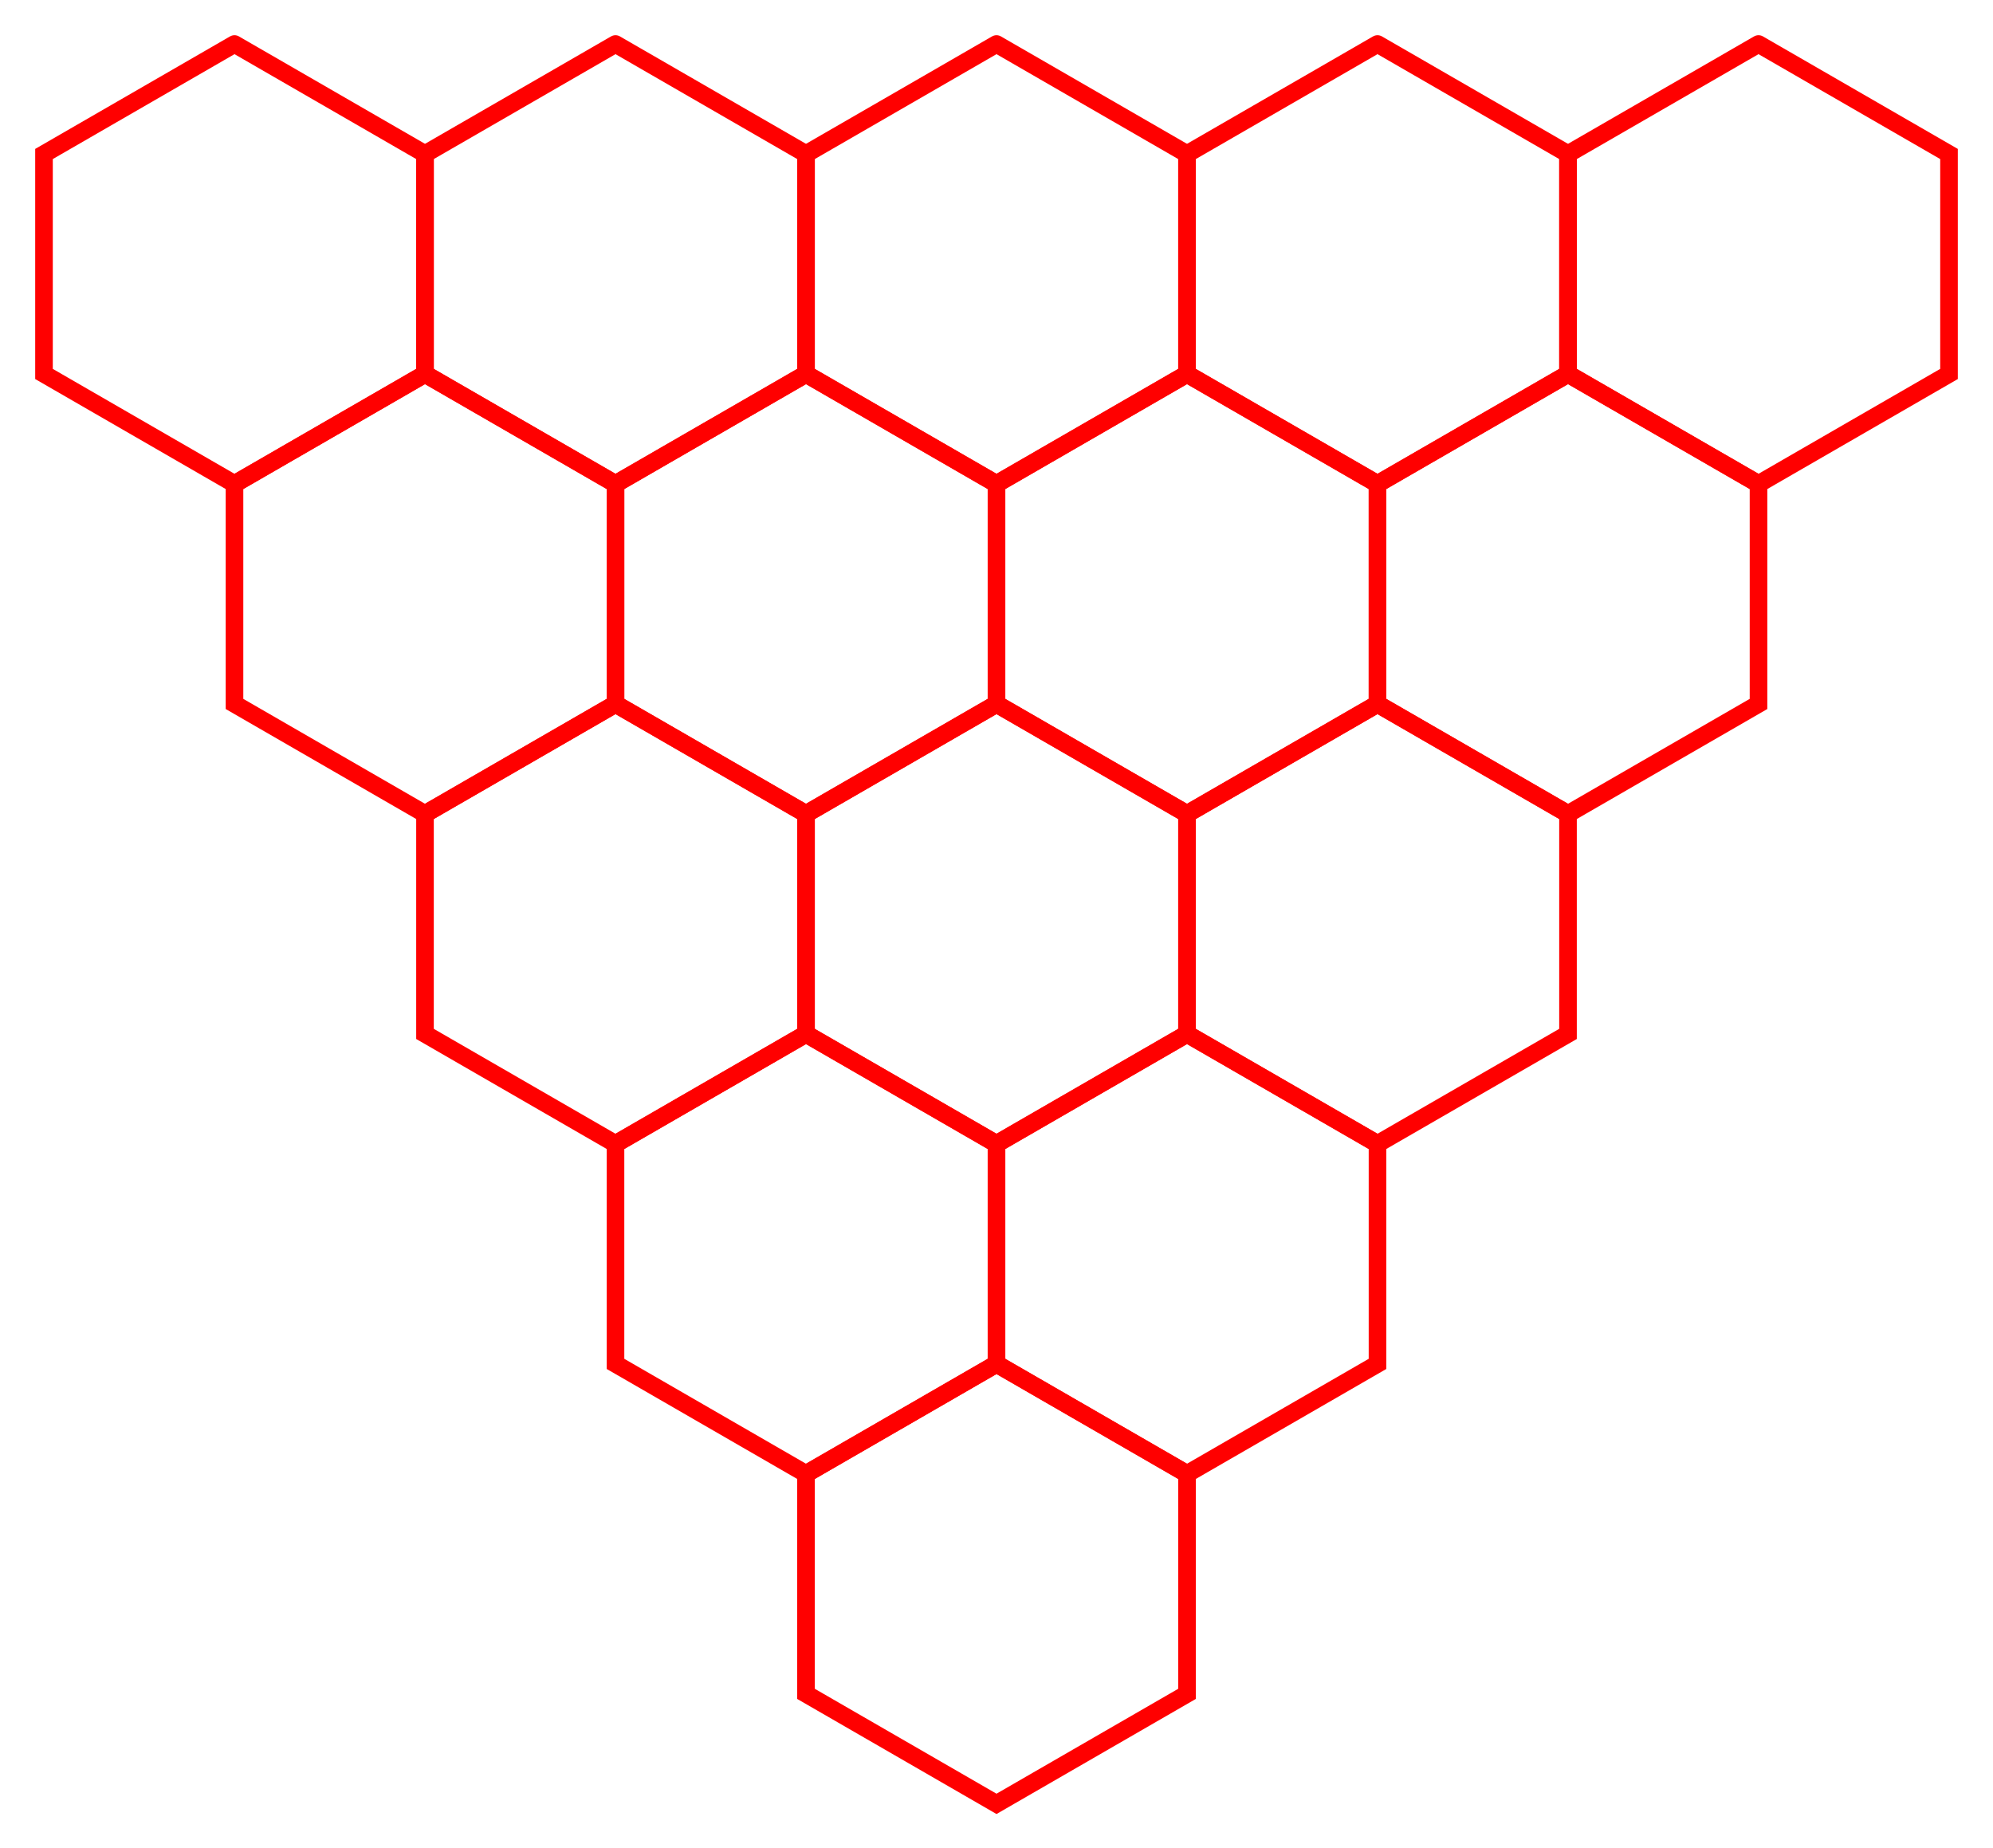
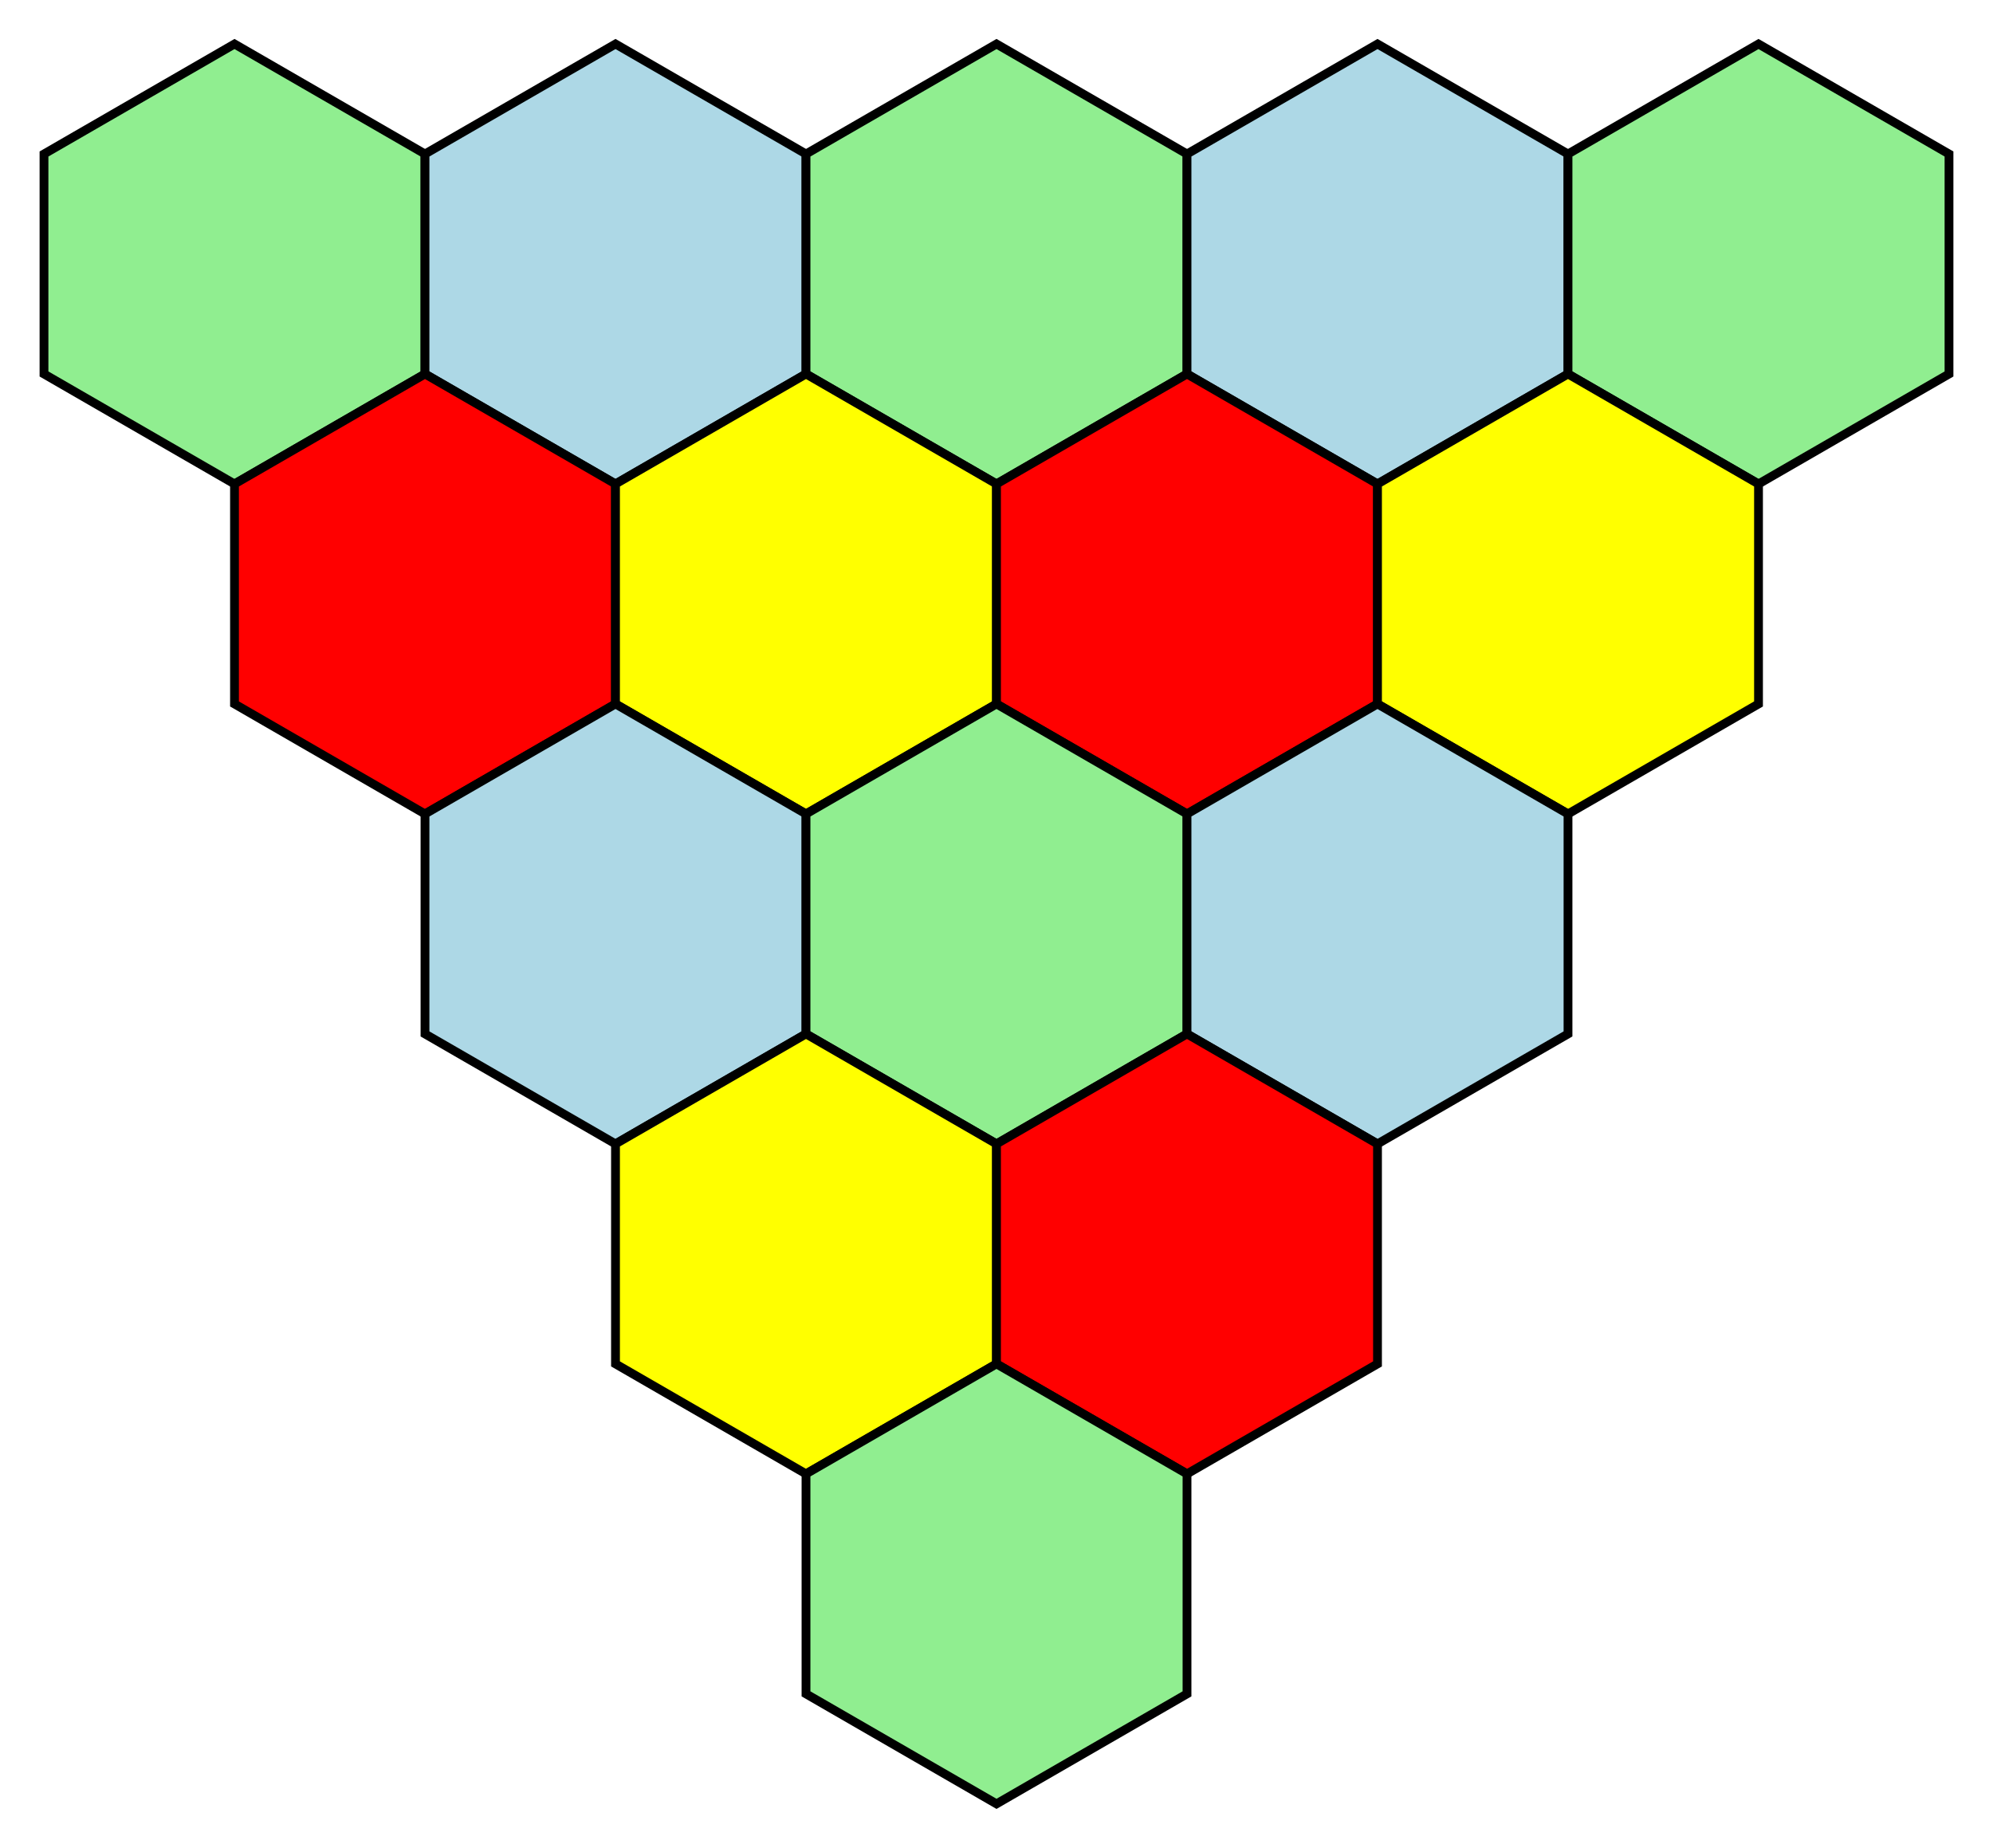
<svg xmlns="http://www.w3.org/2000/svg" width="226.506" height="210.0" viewBox="0 0 226.506 210.0">
-   <polyline points="26.651,5.0 48.301,17.5 48.301,42.5 26.651,55.0 5.0,42.5 5.0,17.5 26.651,5.0" stroke="red" stroke-linecap="round" stroke-width="2" fill="none" />
-   <polyline points="69.952,5.0 91.603,17.5 91.603,42.5 69.952,55.0 48.301,42.5 48.301,17.5 69.952,5.0" stroke="red" stroke-linecap="round" stroke-width="2" fill="none" />
-   <polyline points="113.253,5.0 134.904,17.5 134.904,42.5 113.253,55.0 91.603,42.5 91.603,17.5 113.253,5.0" stroke="red" stroke-linecap="round" stroke-width="2" fill="none" />
-   <polyline points="156.554,5.0 178.205,17.5 178.205,42.5 156.554,55.0 134.904,42.5 134.904,17.5 156.554,5.0" stroke="red" stroke-linecap="round" stroke-width="2" fill="none" />
-   <polyline points="199.856,5.0 221.506,17.5 221.506,42.5 199.856,55.0 178.205,42.5 178.205,17.5 199.856,5.0" stroke="red" stroke-linecap="round" stroke-width="2" fill="none" />
-   <polyline points="48.301,42.5 69.952,55.0 69.952,80.0 48.301,92.5 26.651,80.0 26.651,55.0 48.301,42.5" stroke="red" stroke-linecap="round" stroke-width="2" fill="none" />
-   <polyline points="91.603,42.5 113.253,55.0 113.253,80.0 91.603,92.5 69.952,80.0 69.952,55.0 91.603,42.5" stroke="red" stroke-linecap="round" stroke-width="2" fill="none" />
-   <polyline points="134.904,42.5 156.554,55.0 156.554,80.0 134.904,92.5 113.253,80.0 113.253,55.0 134.904,42.5" stroke="red" stroke-linecap="round" stroke-width="2" fill="none" />
-   <polyline points="178.205,42.5 199.856,55.0 199.856,80.0 178.205,92.5 156.554,80.0 156.554,55.0 178.205,42.5" stroke="red" stroke-linecap="round" stroke-width="2" fill="none" />
-   <polyline points="69.952,80.0 91.603,92.5 91.603,117.5 69.952,130.0 48.301,117.5 48.301,92.5 69.952,80.0" stroke="red" stroke-linecap="round" stroke-width="2" fill="none" />
-   <polyline points="113.253,80.0 134.904,92.5 134.904,117.5 113.253,130.0 91.603,117.5 91.603,92.5 113.253,80.0" stroke="red" stroke-linecap="round" stroke-width="2" fill="none" />
-   <polyline points="156.554,80.0 178.205,92.5 178.205,117.5 156.554,130.0 134.904,117.5 134.904,92.5 156.554,80.0" stroke="red" stroke-linecap="round" stroke-width="2" fill="none" />
-   <polyline points="91.603,117.5 113.253,130.0 113.253,155.0 91.603,167.5 69.952,155.0 69.952,130.0 91.603,117.5" stroke="red" stroke-linecap="round" stroke-width="2" fill="none" />
-   <polyline points="134.904,117.5 156.554,130.0 156.554,155.0 134.904,167.5 113.253,155.0 113.253,130.0 134.904,117.5" stroke="red" stroke-linecap="round" stroke-width="2" fill="none" />
-   <polyline points="113.253,155.0 134.904,167.5 134.904,192.5 113.253,205.0 91.603,192.5 91.603,167.5 113.253,155.0" stroke="red" stroke-linecap="round" stroke-width="2" fill="none" />
+   <polygon points="26.651,5.0 48.301,17.5 48.301,42.5 26.651,55.0 5.0,42.5 5.0,17.5" stroke="black" stroke-linecap="round" stroke-width="1" fill="lightgreen" />
+   <polygon points="69.952,5.0 91.603,17.5 91.603,42.5 69.952,55.0 48.301,42.5 48.301,17.5" stroke="black" stroke-linecap="round" stroke-width="1" fill="lightblue" />
+   <polygon points="113.253,5.0 134.904,17.5 134.904,42.5 113.253,55.0 91.603,42.5 91.603,17.5" stroke="black" stroke-linecap="round" stroke-width="1" fill="lightgreen" />
+   <polygon points="156.554,5.0 178.205,17.5 178.205,42.5 156.554,55.0 134.904,42.5 134.904,17.5" stroke="black" stroke-linecap="round" stroke-width="1" fill="lightblue" />
+   <polygon points="199.856,5.0 221.506,17.5 221.506,42.5 199.856,55.0 178.205,42.5 178.205,17.5" stroke="black" stroke-linecap="round" stroke-width="1" fill="lightgreen" />
+   <polygon points="48.301,42.5 69.952,55.0 69.952,80.0 48.301,92.5 26.651,80.0 26.651,55.0" stroke="black" stroke-linecap="round" stroke-width="1" fill="red" />
+   <polygon points="91.603,42.5 113.253,55.0 113.253,80.0 91.603,92.5 69.952,80.0 69.952,55.0" stroke="black" stroke-linecap="round" stroke-width="1" fill="yellow" />
+   <polygon points="134.904,42.5 156.554,55.0 156.554,80.0 134.904,92.5 113.253,80.0 113.253,55.0" stroke="black" stroke-linecap="round" stroke-width="1" fill="red" />
+   <polygon points="178.205,42.5 199.856,55.0 199.856,80.0 178.205,92.5 156.554,80.0 156.554,55.0" stroke="black" stroke-linecap="round" stroke-width="1" fill="yellow" />
+   <polygon points="69.952,80.0 91.603,92.5 91.603,117.5 69.952,130.0 48.301,117.5 48.301,92.5" stroke="black" stroke-linecap="round" stroke-width="1" fill="lightblue" />
+   <polygon points="113.253,80.0 134.904,92.5 134.904,117.5 113.253,130.0 91.603,117.5 91.603,92.5" stroke="black" stroke-linecap="round" stroke-width="1" fill="lightgreen" />
+   <polygon points="156.554,80.0 178.205,92.5 178.205,117.5 156.554,130.0 134.904,117.5 134.904,92.5" stroke="black" stroke-linecap="round" stroke-width="1" fill="lightblue" />
+   <polygon points="91.603,117.5 113.253,130.0 113.253,155.0 91.603,167.5 69.952,155.0 69.952,130.0" stroke="black" stroke-linecap="round" stroke-width="1" fill="yellow" />
+   <polygon points="134.904,117.5 156.554,130.0 156.554,155.0 134.904,167.5 113.253,155.0 113.253,130.0" stroke="black" stroke-linecap="round" stroke-width="1" fill="red" />
+   <polygon points="113.253,155.0 134.904,167.5 134.904,192.5 113.253,205.0 91.603,192.5 91.603,167.5" stroke="black" stroke-linecap="round" stroke-width="1" fill="lightgreen" />
</svg>
